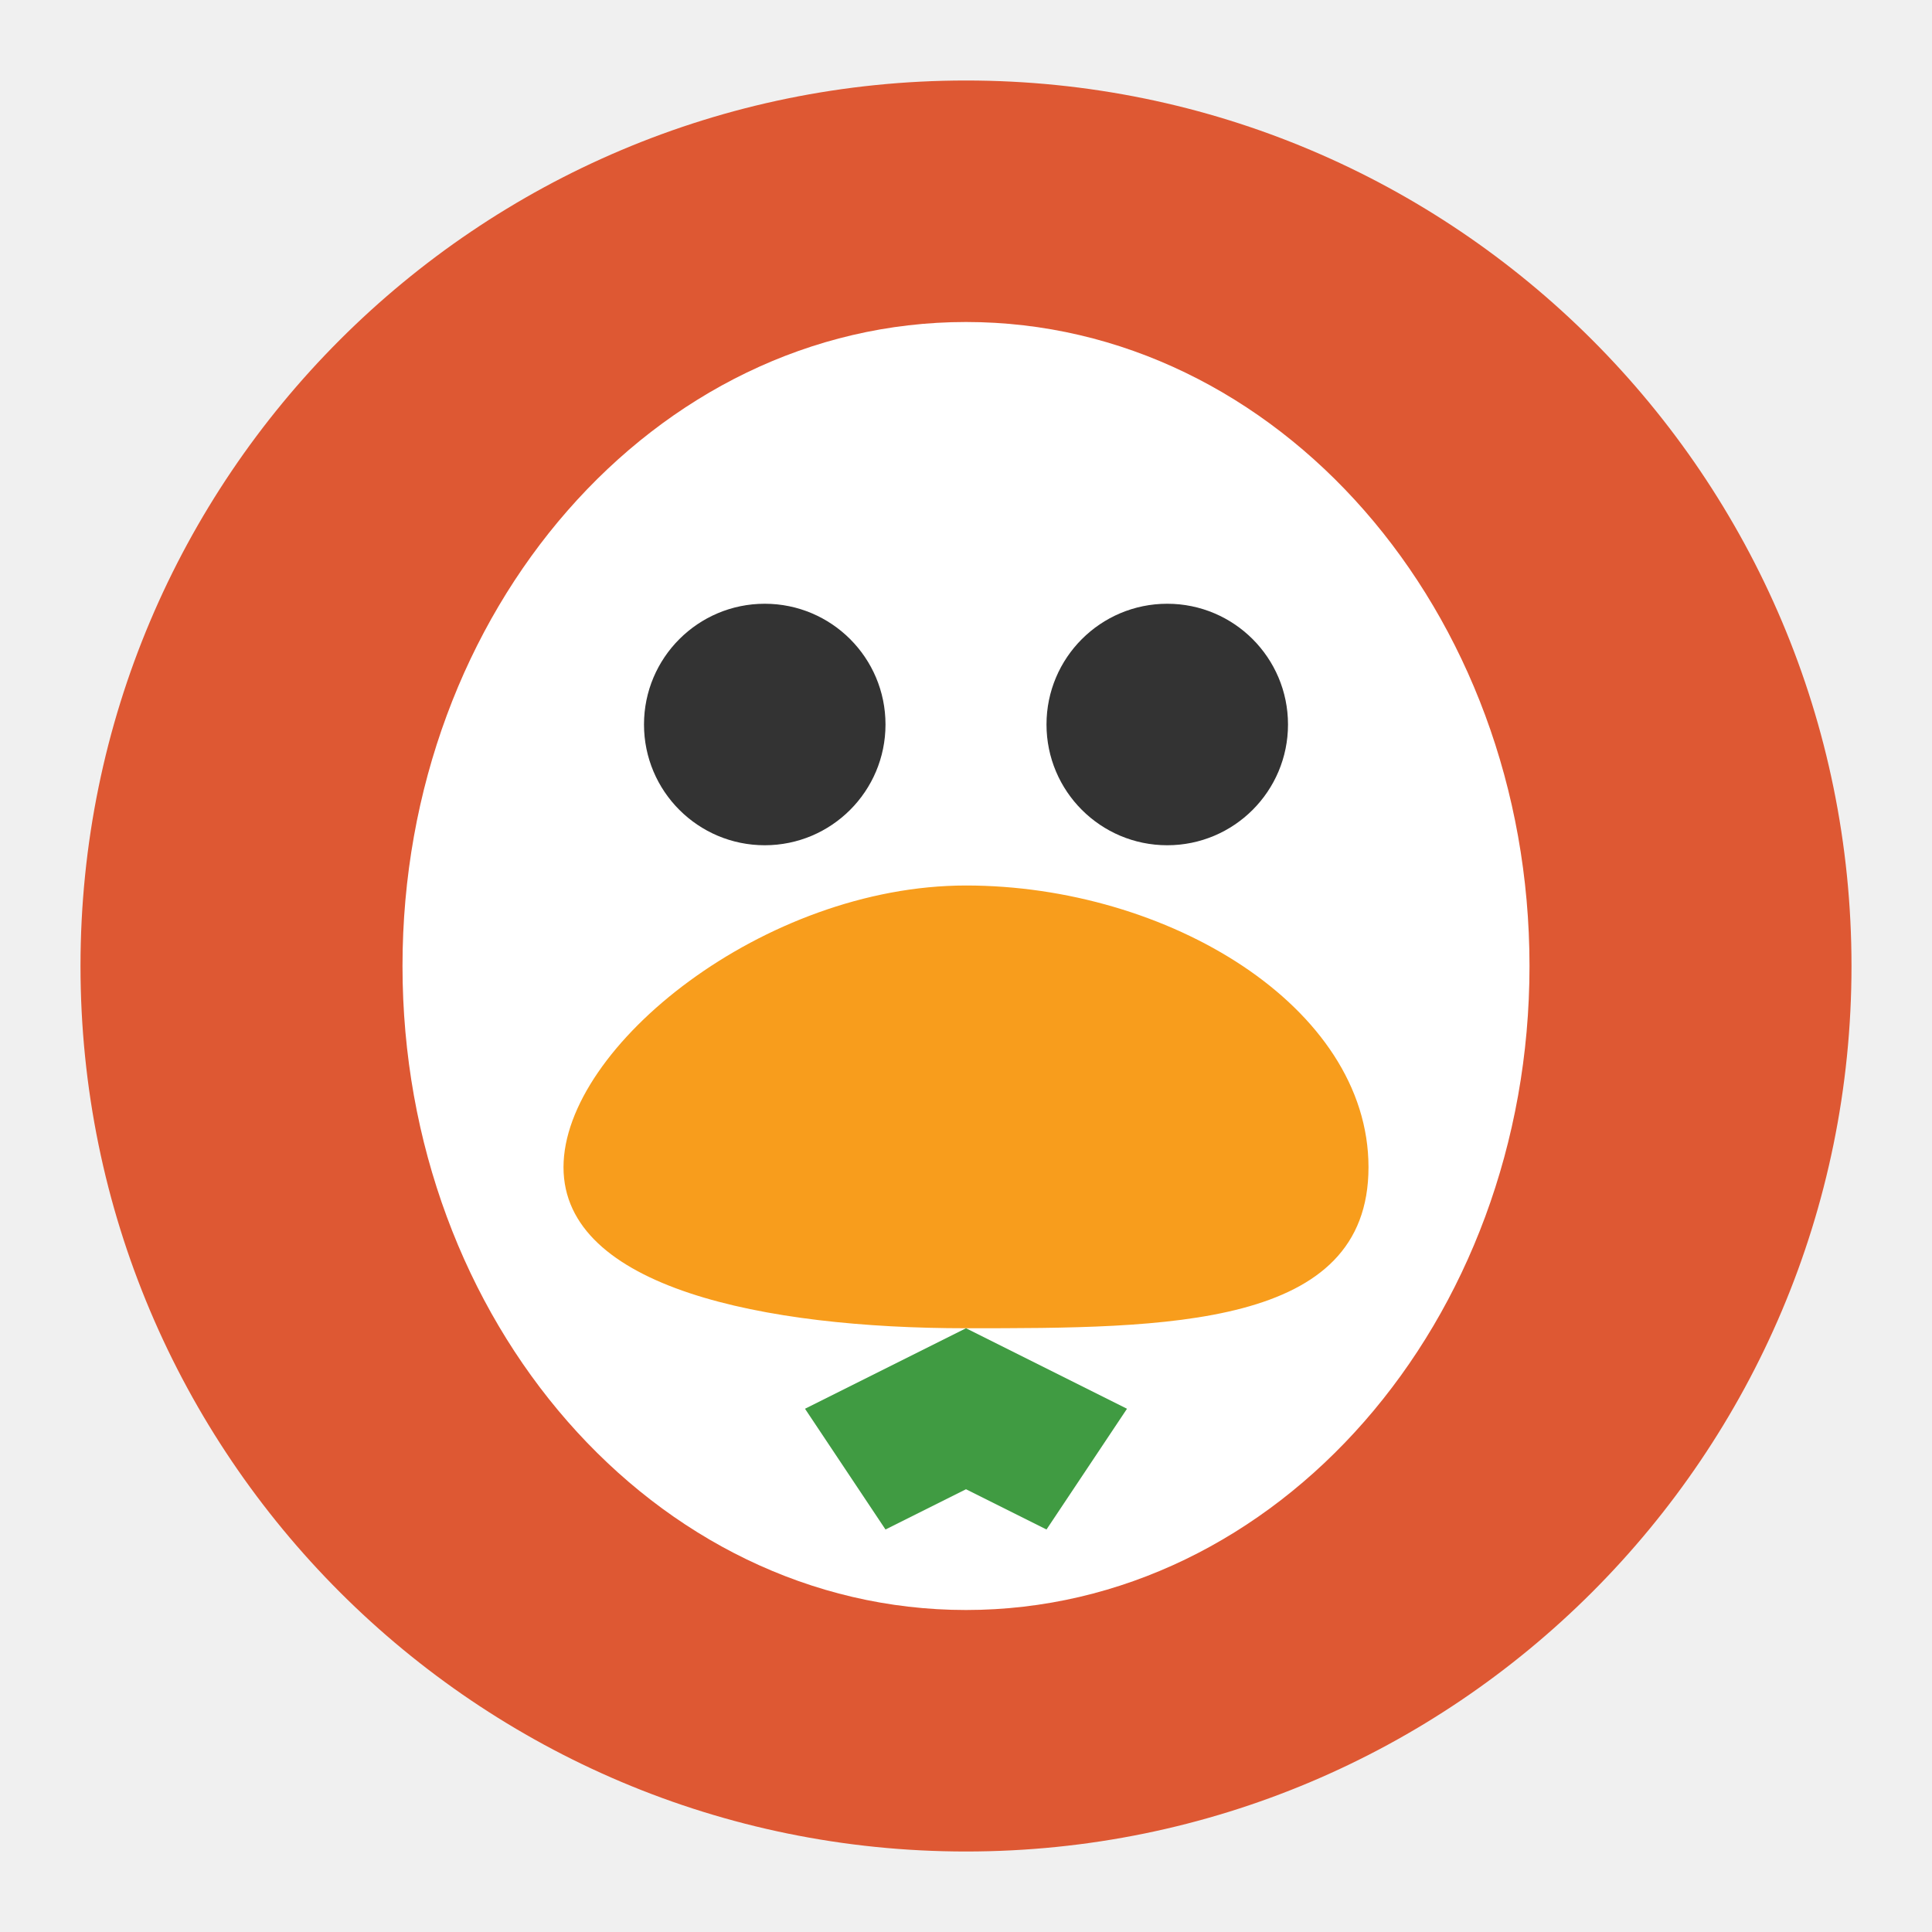
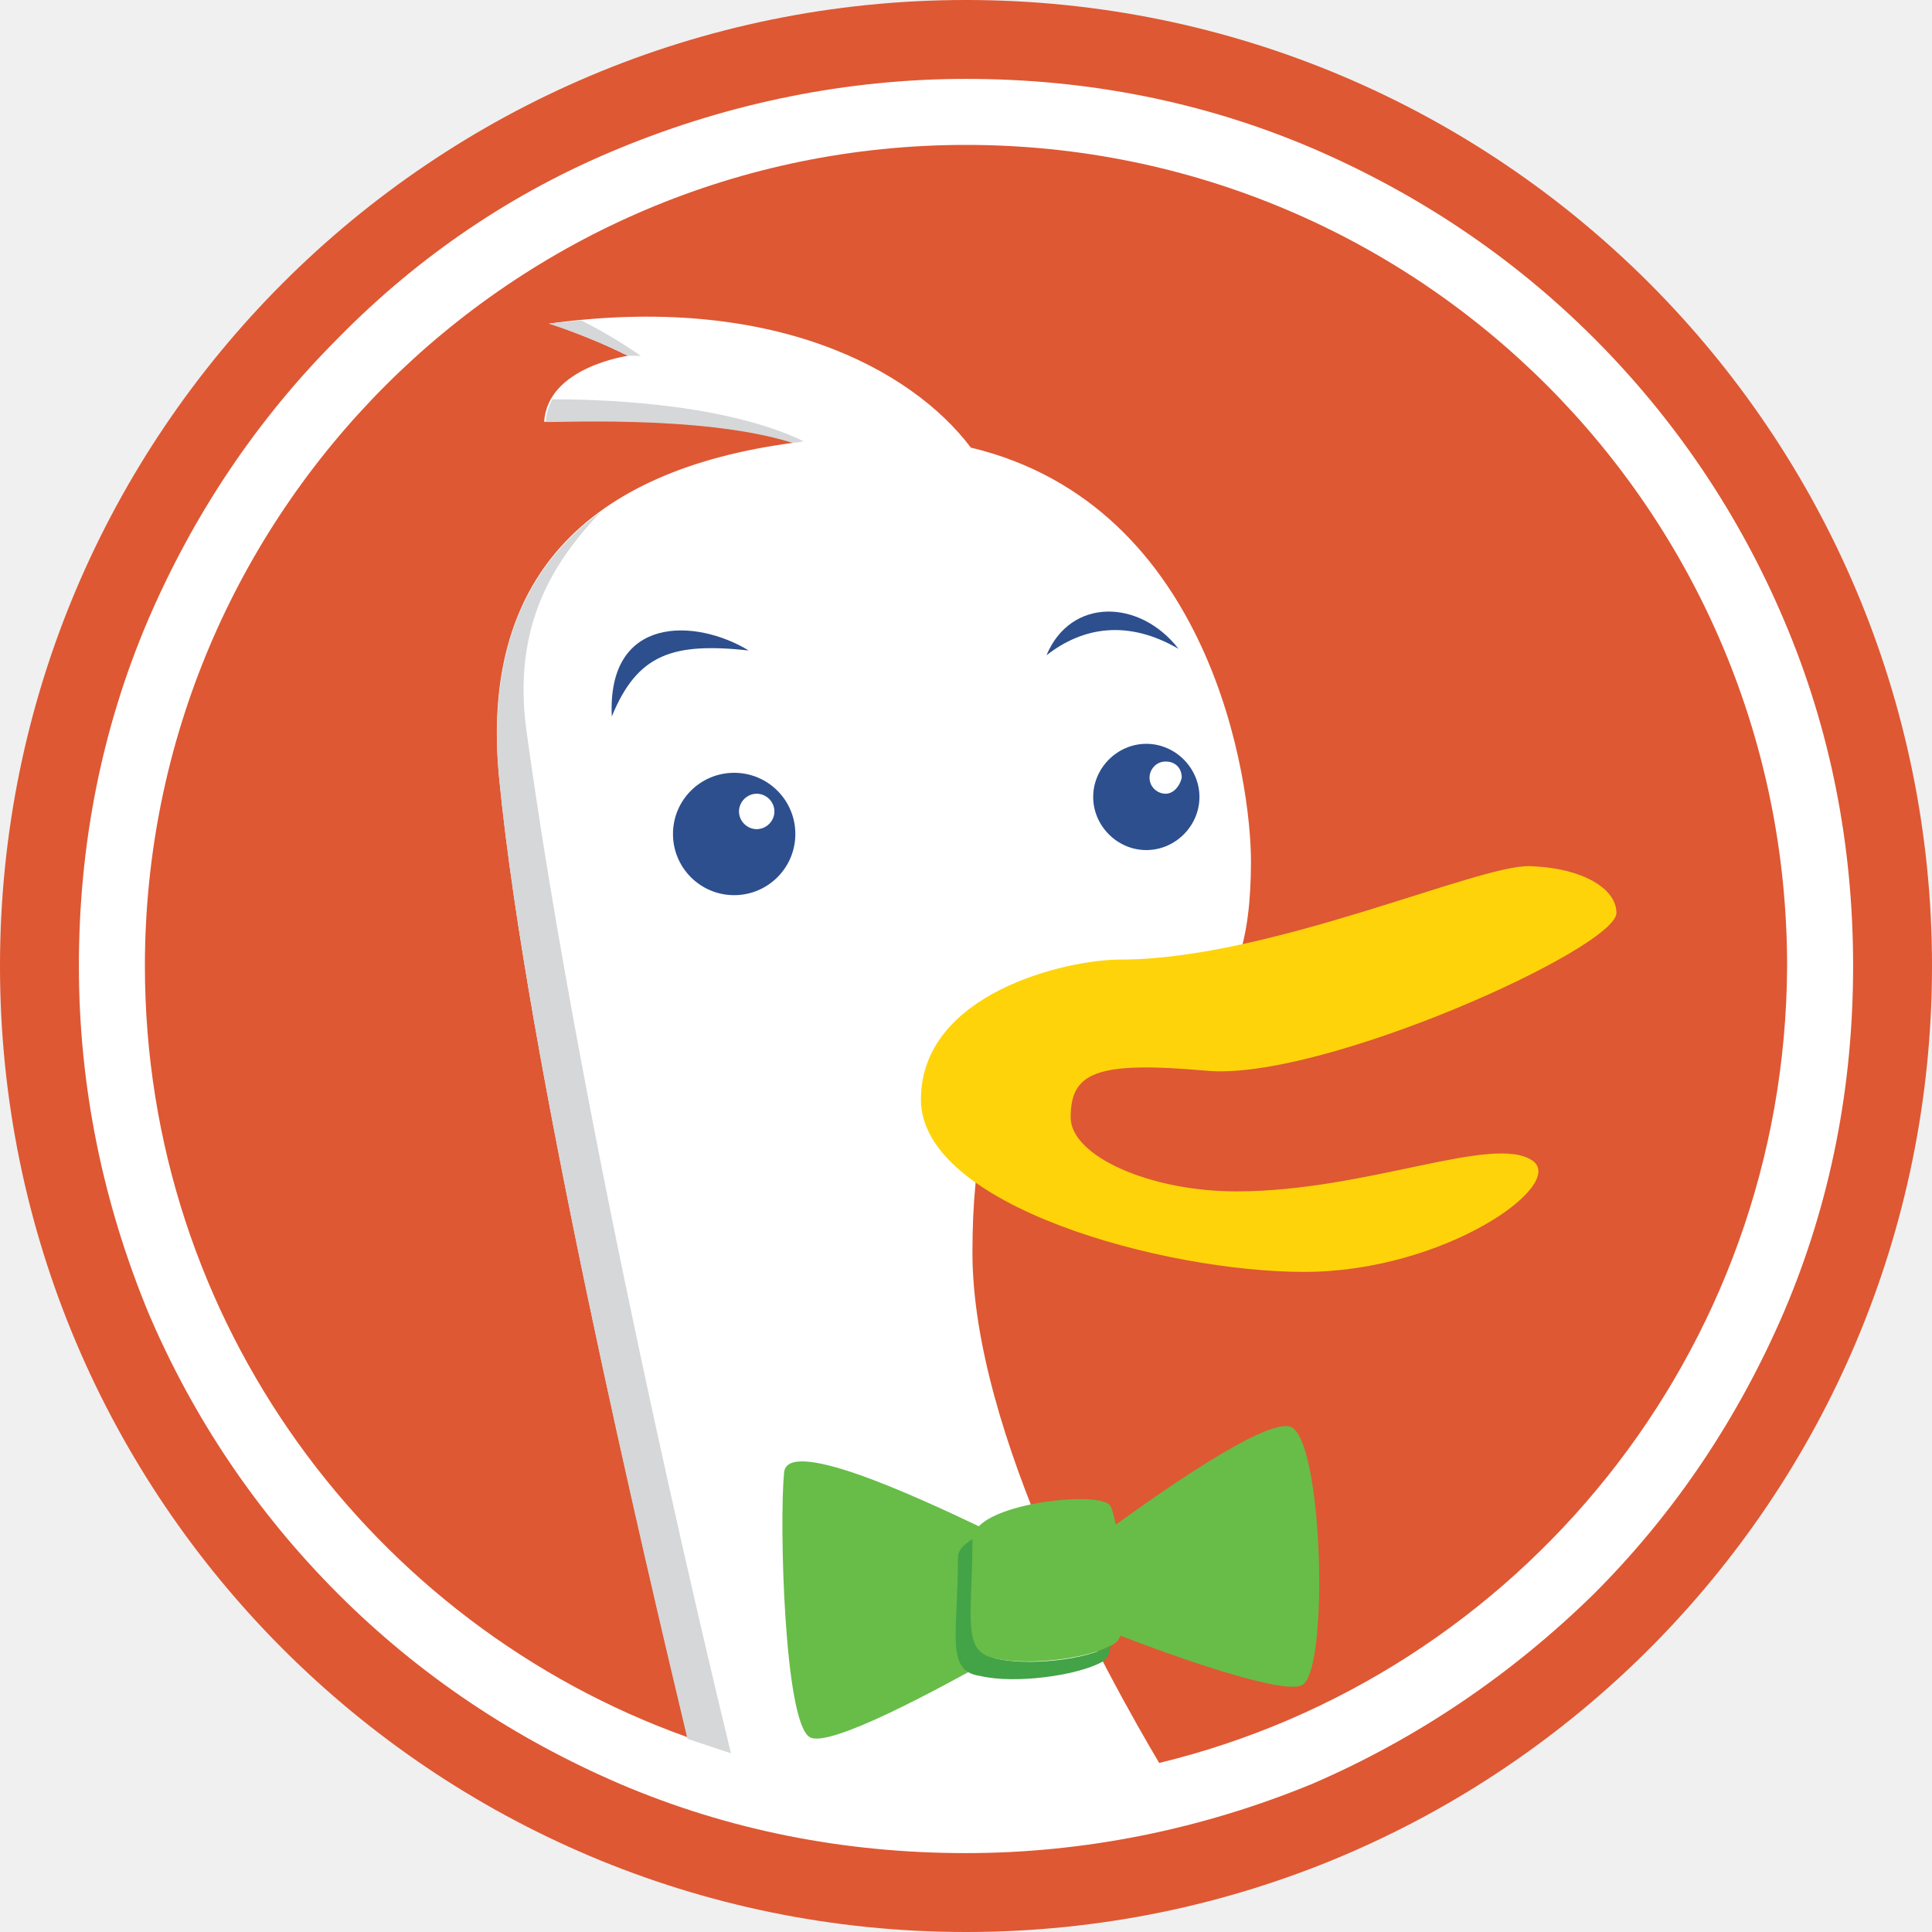
- <svg xmlns="http://www.w3.org/2000/svg" viewBox="0 0 24 24" width="24" height="24">
-   <circle cx="12" cy="12" r="11" fill="#DE5833" />
-   <ellipse cx="12" cy="12" rx="7" ry="8" fill="#FFFFFF" />
-   <path fill="#F89D1C" d="M12 11c2.5 0 5 1.5 5 3.5s-2.5 2-5 2-5-.5-5-2 2.5-3.5 5-3.5z" />
-   <circle cx="9.5" cy="9" r="1.5" fill="#333333" />
-   <circle cx="14.5" cy="9" r="1.5" fill="#333333" />
-   <path fill="#409B42" d="M10 17.5l2-1 2 1-1 1.5-1-.5-1 .5z" />
+ <svg xmlns="http://www.w3.org/2000/svg" viewBox="67 19 120 120" width="24" height="24">
+   <circle cx="127" cy="79" fill="#DE5833" r="60" />
+   <path d="m177.8 57.5c-2.8-6.6-6.8-12.5-11.8-17.5-5.1-5.1-11-9-17.5-11.8-6.8-2.9-14-4.3-21.5-4.3-7.4 0-14.7 1.5-21.5 4.3-6.6 2.7-12.5 6.7-17.5 11.8-5.1 5.1-9 11-11.8 17.5-2.9 6.8-4.3 14-4.3 21.5 0 7.5 1.5 14.7 4.3 21.5 2.8 6.6 6.8 12.5 11.8 17.5 5.1 5.1 11 9 17.5 11.8 6.8 2.9 14 4.3 21.5 4.3 7.4 0 14.7-1.5 21.5-4.3 6.5-2.8 12.4-6.8 17.5-11.8 5.1-5.1 9-11 11.8-17.5 2.9-6.8 4.3-14 4.3-21.5 0-7.5-1.4-14.7-4.3-21.5zm-38.8 71c-3.2-5.4-11.6-20.5-11.6-31.7 0-25.8 17.3-3.7 17.3-24.3 0-4.9-2.4-22.1-17.4-25.7-3.7-4.9-12.4-9.6-26.2-7.7 0 0 2.3.7 4.9 2 0 0-5 .7-5.2 4.1 0 0 9.9-.5 15.5 1.3-12.9 1.7-19.5 8.5-18.3 20.8 1.7 17.5 9.1 48.7 11.7 59.6-19.6-7-33.7-25.8-33.7-47.9 0-28.1 22.8-51 51-51 28.2 0 51 22.8 51 51-.1 24-16.7 44.1-39 49.5z" fill="#FFF" />
+   <path clip-rule="evenodd" d="m124.2 87.3c0-6.6 9-8.7 12.4-8.7 9.2 0 22.2-5.9 25.4-5.8 3.3.1 5.4 1.4 5.4 2.9 0 2.2-18.4 10.5-25.5 9.8-6.8-.6-8.4.1-8.4 2.9 0 2.4 4.9 4.6 10.3 4.6 8.1 0 16-3.6 18.4-1.9 2.1 1.5-5.5 6.9-14.2 6.9-8.7 0-23.8-4.1-23.8-10.7z" fill="#FED30A" fill-rule="evenodd" />
+   <path d="m140.2 59.3c-2.4-3.1-6.7-3.2-8.2.4 2.3-1.8 5.1-2.2 8.2-.4z" fill="#2D4F8D" />
+   <path d="m113.5 59.4c-3.3-2-8.8-2.2-8.5 4.1 1.6-3.9 3.8-4.6 8.5-4.1z" fill="#2D4F8D" />
+   <path d="m138.2 65.2c-1.8 0-3.3 1.5-3.3 3.3 0 1.8 1.5 3.3 3.3 3.3 1.8 0 3.3-1.5 3.3-3.3 0-1.8-1.5-3.3-3.3-3.3zm1.2 3.1c-.5 0-1-.4-1-1 0-.5.4-1 1-1 .6 0 1 .4 1 1-.1.5-.5 1-1 1z" fill="#2D4F8D" />
+   <path d="m112.6 67c-2.1 0-3.8 1.7-3.8 3.8 0 2.1 1.7 3.8 3.8 3.8 2.1 0 3.8-1.7 3.8-3.8 0-2.1-1.7-3.8-3.8-3.8zm1.4 3.5c-.6 0-1.1-.5-1.1-1.1 0-.6.5-1.1 1.1-1.1.6 0 1.1.5 1.1 1.1 0 .6-.5 1.1-1.1 1.1z" fill="#2D4F8D" />
+   <path d="m104.3 50.8c-4.8 3.5-7 8.9-6.3 16.5 1.7 17.5 9.1 48.8 11.7 59.7.9.3 1.8.6 2.7.9-1.6-6.6-9.3-38.8-12.7-63.5-.9-6.6 1.7-10.5 4.6-13.6z" fill="#D5D7D8" />
+   <path d="m116.2 46.5c.4 0 .7-.1.7-.1-5.2-2.5-13.4-2.6-15.6-2.6-.2.4-.4.9-.4 1.4-.1.1 9.6-.5 15.3 1.3z" fill="#D5D7D8" />
+   <path d="m106.8 41.1c-1.6-1.1-2.9-1.8-3.7-2.2-.7.1-1.3.1-2 .2 0 0 2.3.7 4.9 2 0 0-.1 0-.2 0 .7 0 1 0 1 0z" fill="#D5D7D8" />
+   <path d="m147.1 107.6c-1.7-.4-8.3 4.3-10.8 6.1-.1-.5-.2-.9-.3-1.1-.3-1-6.7-.4-8.2 1.2-4-1.9-12-5.6-12.1-3.3-.3 3 0 15.5 1.6 16.4 1.2.7 8-3 11.4-4.9 0 0 0 0 .1 0 2.1.5 6 0 7.4-.9.2-.1.3-.3.4-.5 3.1 1.2 9.8 3.6 11.2 3.1 1.8-.5 1.4-15.6-.7-16.1z" fill="#67BD47" />
+   <path d="m128.8 122c-2.1-.4-1.4-2.5-1.4-7.4 0 0 0 0 0 0-.5.3-.9.7-.9 1.1 0 4.9-.8 7.1 1.4 7.4 2.1.5 6 0 7.6-.9.3-.2.4-.5.5-1-1.5.9-5.2 1.3-7.2.8z" fill="#43A347" />
</svg>
